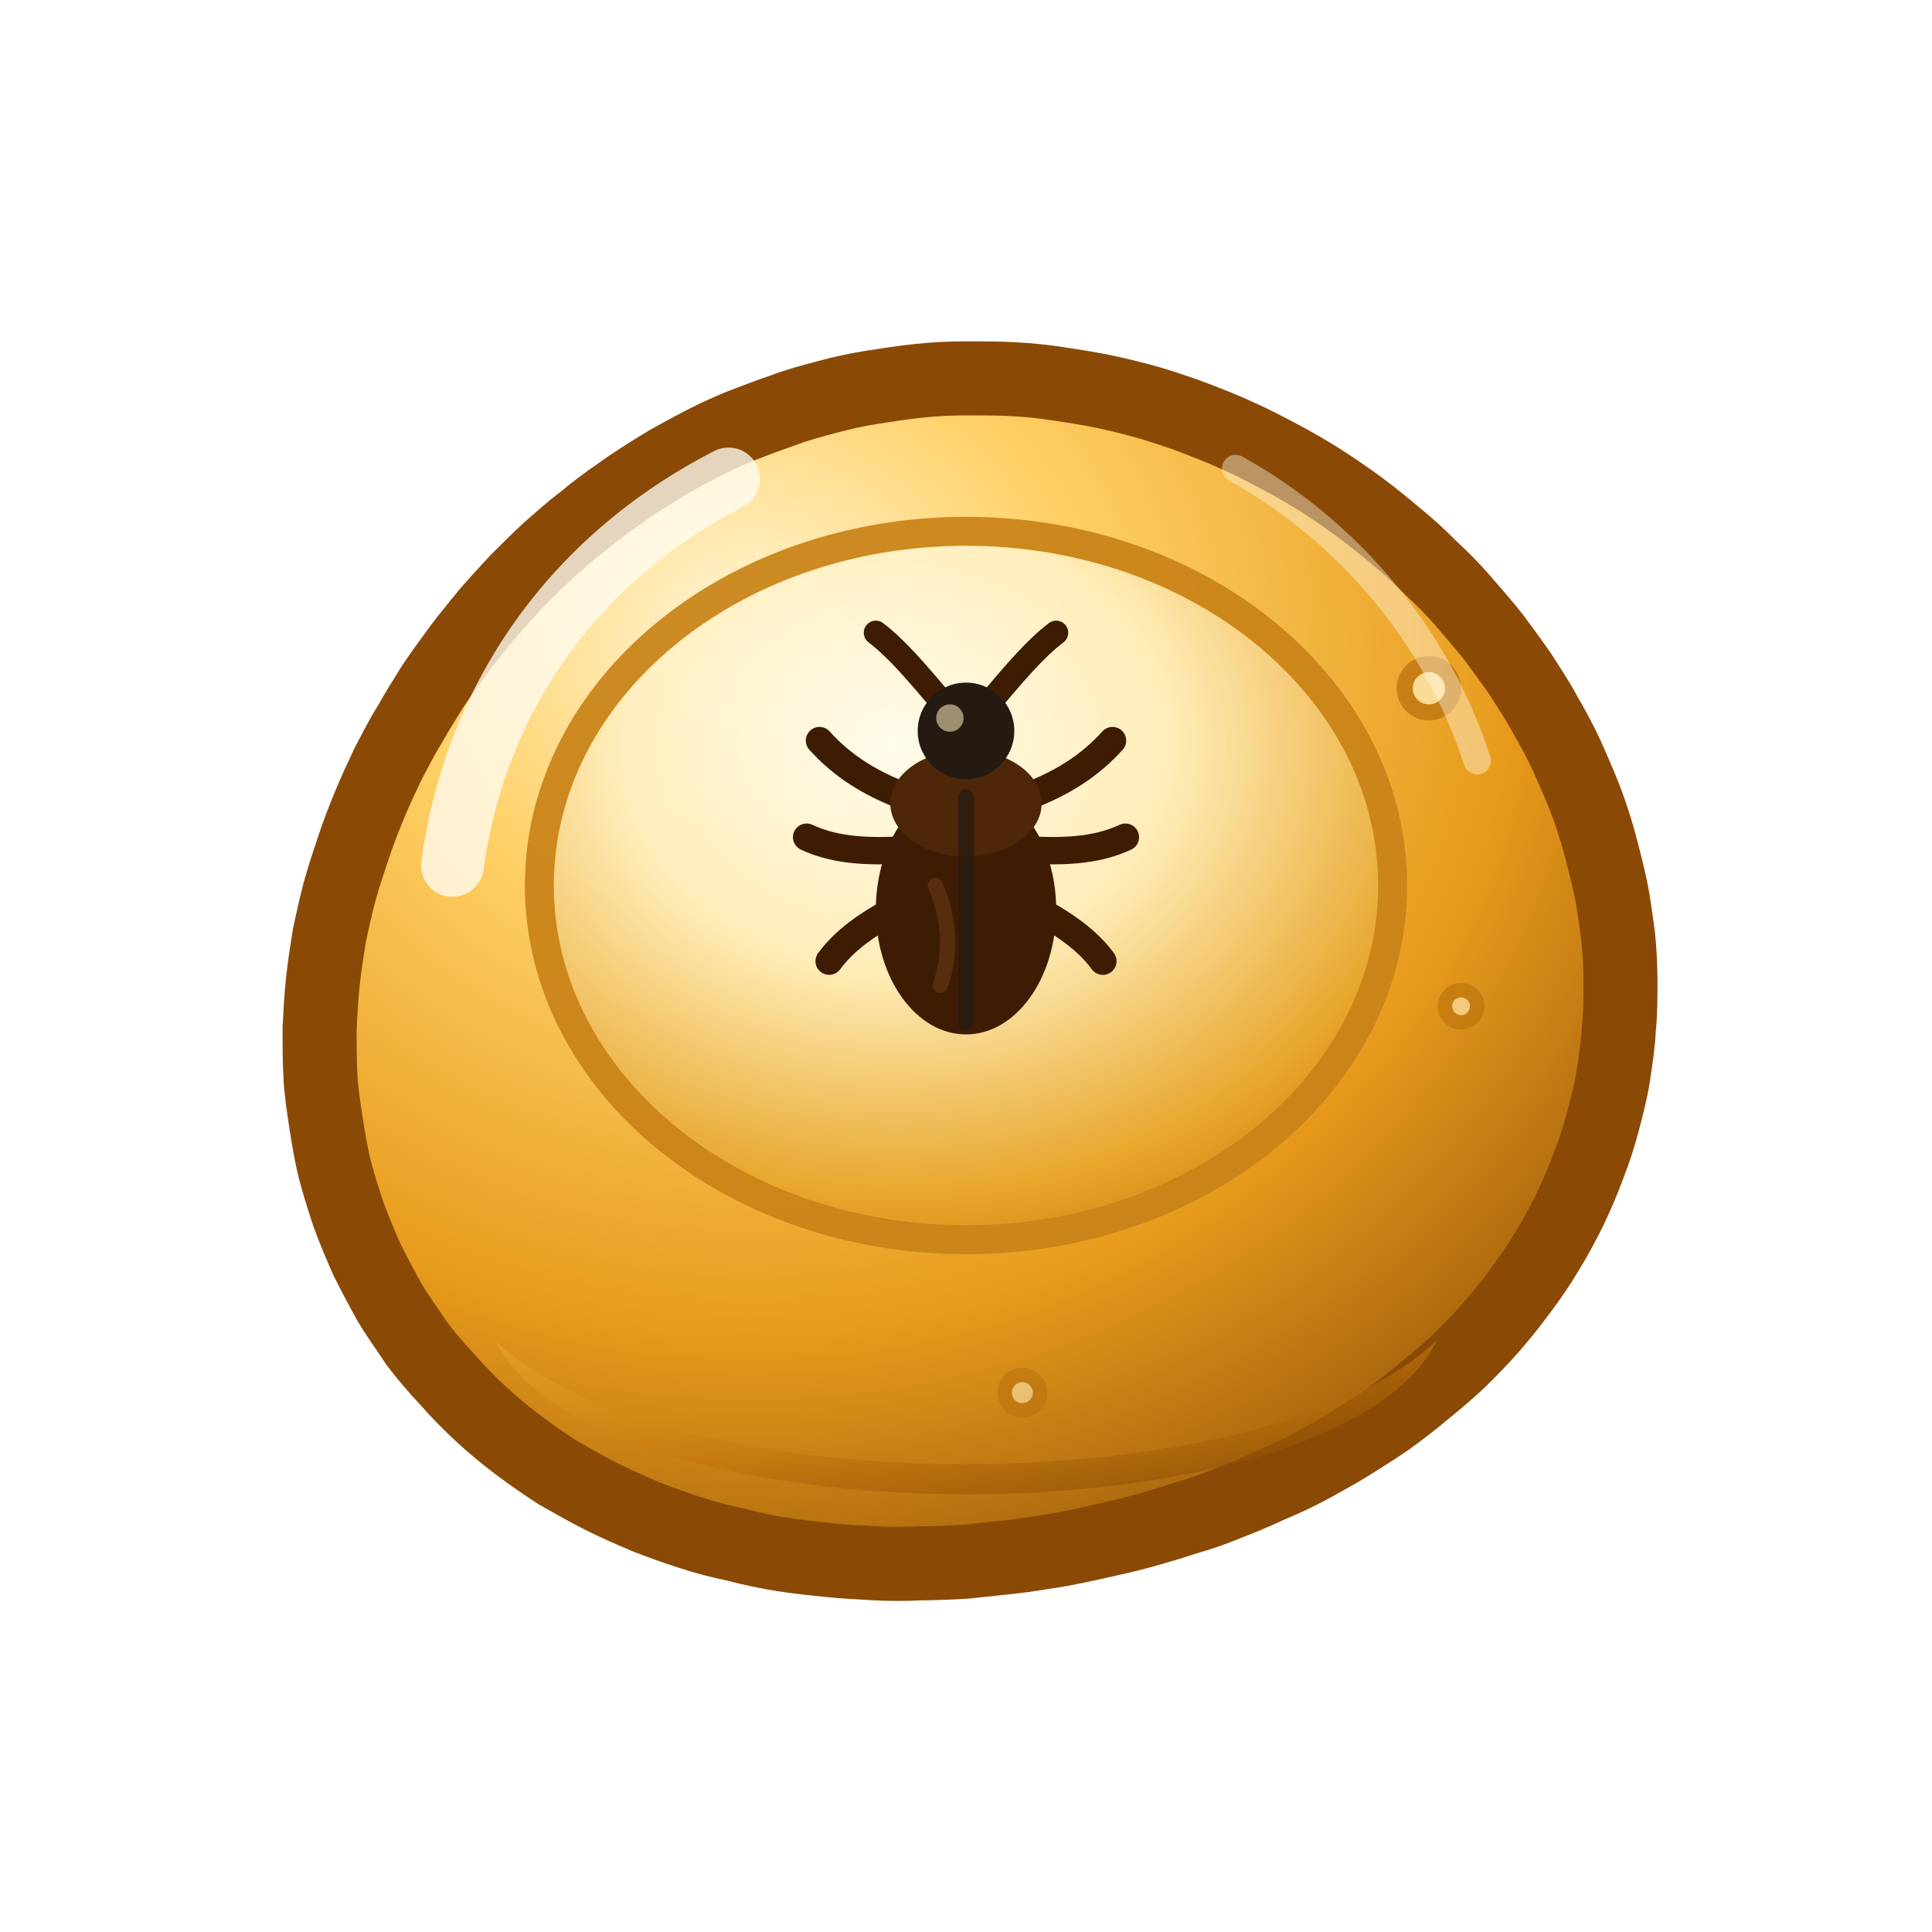
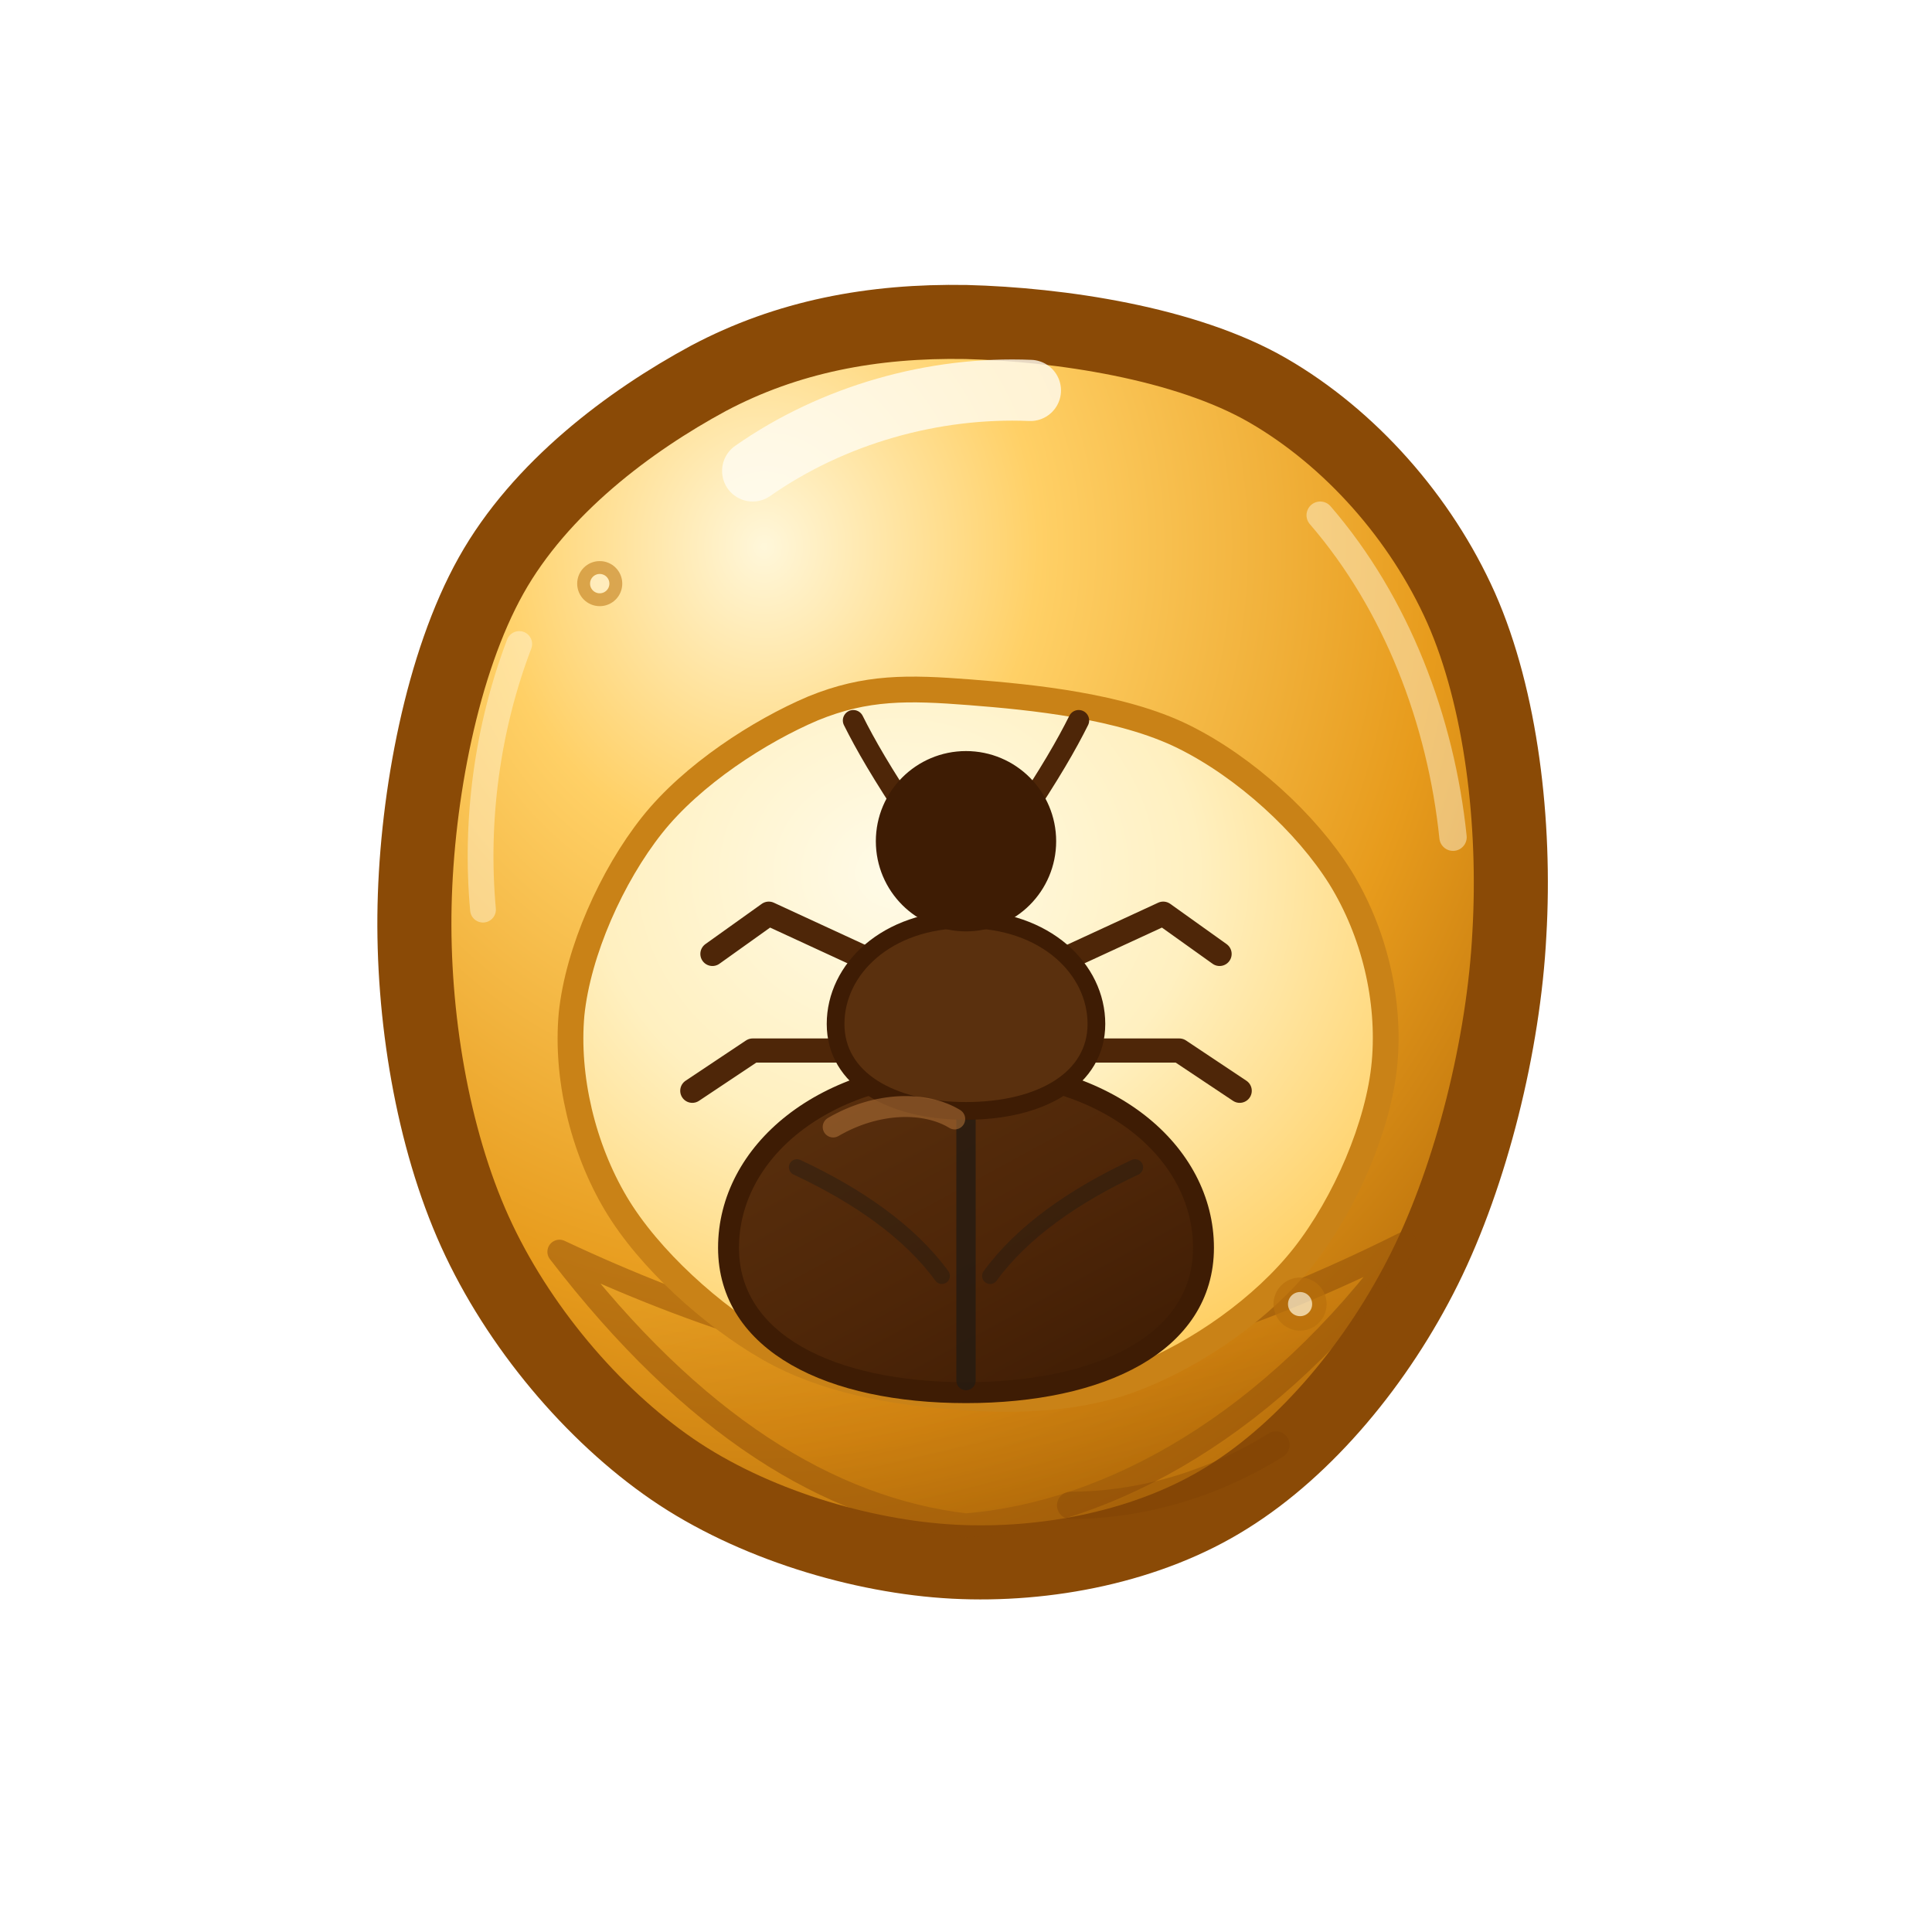
<svg xmlns="http://www.w3.org/2000/svg" viewBox="0 0 24 24" width="24" height="24" stroke-linecap="round" stroke-linejoin="round" role="img" aria-label="东方琥珀调">
  <defs>
-     <radialGradient id="amStone" cx="0.33" cy="0.22" r="0.92">
+     <radialGradient id="amStone" cx="0.32" cy="0.18" r="0.96">
      <stop offset="0" stop-color="#FFF7DA" />
-       <stop offset="0.28" stop-color="#FFD066" />
+       <stop offset="0.26" stop-color="#FFD066" />
      <stop offset="0.64" stop-color="#E79B1C" />
-       <stop offset="1" stop-color="#8A4A06" />
+       <stop offset="1" stop-color="#A85F04" />
    </radialGradient>
-     <radialGradient id="amWin" cx="0.42" cy="0.3" r="0.8">
-       <stop offset="0" stop-color="#FFFDF2" />
+     <radialGradient id="amWin" cx="0.4" cy="0.26" r="0.92">
+       <stop offset="0" stop-color="#FFFBE8" />
      <stop offset="0.4" stop-color="#FFF0C0" />
-       <stop offset="0.8" stop-color="#E8A62C" />
-       <stop offset="1" stop-color="#C97A0C" />
+       <stop offset="0.8" stop-color="#FFD066" />
+       <stop offset="1" stop-color="#E0A439" />
    </radialGradient>
-     <linearGradient id="amRim" x1="0.1" y1="0" x2="0.9" y2="1">
+     <linearGradient id="amBase" x1="0.15" y1="0" x2="0.85" y2="1">
      <stop offset="0" stop-color="#E8A62C" />
-       <stop offset="0.5" stop-color="#C97A0C" />
-       <stop offset="1" stop-color="#7A3E02" />
+       <stop offset="0.55" stop-color="#C97A0C" />
+       <stop offset="1" stop-color="#8E4E02" />
+     </linearGradient>
+     <linearGradient id="amBug" x1="0.1" y1="0" x2="0.9" y2="1">
+       <stop offset="0" stop-color="#5A300E" />
+       <stop offset="0.55" stop-color="#4E2608" />
+       <stop offset="1" stop-color="#3E1C04" />
    </linearGradient>
  </defs>
-   <path d="M 20.13 12.2 C 20.13 12.39 20.13 12.59 20.11 12.78 C 20.1 12.98 20.07 13.17 20.04 13.37 C 20.01 13.56 19.96 13.75 19.91 13.94 C 19.86 14.13 19.8 14.31 19.73 14.49 C 19.66 14.68 19.58 14.86 19.5 15.03 C 19.41 15.21 19.32 15.38 19.22 15.54 C 19.12 15.71 19.01 15.87 18.89 16.03 C 18.78 16.18 18.66 16.33 18.53 16.48 C 18.4 16.63 18.26 16.77 18.13 16.9 C 17.99 17.03 17.84 17.16 17.69 17.28 C 17.55 17.4 17.39 17.52 17.24 17.63 C 17.08 17.74 16.92 17.84 16.76 17.94 C 16.6 18.04 16.43 18.13 16.27 18.22 C 16.1 18.31 15.93 18.39 15.76 18.46 C 15.59 18.54 15.42 18.61 15.24 18.68 C 15.07 18.75 14.9 18.81 14.72 18.86 C 14.54 18.92 14.37 18.97 14.19 19.02 C 14.01 19.07 13.83 19.11 13.65 19.15 C 13.47 19.19 13.29 19.23 13.11 19.26 C 12.92 19.29 12.74 19.32 12.56 19.34 C 12.37 19.36 12.19 19.38 12 19.4 C 11.81 19.41 11.63 19.42 11.44 19.42 C 11.25 19.43 11.06 19.43 10.87 19.42 C 10.68 19.41 10.49 19.4 10.3 19.38 C 10.1 19.36 9.91 19.34 9.72 19.31 C 9.53 19.28 9.34 19.24 9.15 19.19 C 8.96 19.15 8.76 19.1 8.58 19.04 C 8.39 18.98 8.2 18.91 8.02 18.84 C 7.83 18.76 7.65 18.68 7.47 18.59 C 7.29 18.5 7.12 18.4 6.94 18.3 C 6.77 18.19 6.61 18.08 6.45 17.96 C 6.29 17.84 6.13 17.71 5.98 17.57 C 5.83 17.43 5.69 17.29 5.56 17.14 C 5.42 16.99 5.29 16.84 5.17 16.68 C 5.06 16.51 4.94 16.35 4.84 16.18 C 4.74 16 4.65 15.83 4.56 15.65 C 4.48 15.47 4.4 15.28 4.33 15.09 C 4.27 14.91 4.21 14.72 4.16 14.53 C 4.11 14.33 4.08 14.14 4.05 13.95 C 4.02 13.75 3.99 13.56 3.98 13.36 C 3.97 13.17 3.97 12.97 3.97 12.78 C 3.98 12.58 3.99 12.39 4.01 12.2 C 4.03 12.01 4.06 11.82 4.09 11.63 C 4.13 11.44 4.17 11.26 4.22 11.07 C 4.27 10.89 4.33 10.71 4.39 10.53 C 4.45 10.35 4.52 10.17 4.59 10 C 4.66 9.83 4.74 9.66 4.82 9.49 C 4.91 9.32 4.99 9.16 5.09 9 C 5.18 8.84 5.28 8.68 5.38 8.52 C 5.48 8.37 5.59 8.22 5.7 8.07 C 5.81 7.92 5.93 7.78 6.05 7.63 C 6.17 7.49 6.29 7.36 6.42 7.22 C 6.55 7.09 6.68 6.96 6.82 6.83 C 6.96 6.71 7.1 6.58 7.25 6.47 C 7.39 6.35 7.54 6.24 7.7 6.13 C 7.85 6.02 8.01 5.92 8.17 5.82 C 8.33 5.72 8.5 5.63 8.67 5.54 C 8.84 5.45 9.01 5.37 9.18 5.3 C 9.36 5.23 9.54 5.16 9.72 5.1 C 9.9 5.03 10.09 4.98 10.28 4.93 C 10.46 4.88 10.65 4.84 10.84 4.81 C 11.03 4.78 11.23 4.75 11.42 4.73 C 11.61 4.71 11.81 4.7 12 4.7 C 12.19 4.7 12.39 4.7 12.58 4.71 C 12.78 4.72 12.97 4.74 13.16 4.77 C 13.36 4.8 13.55 4.83 13.74 4.87 C 13.93 4.91 14.12 4.96 14.3 5.01 C 14.49 5.07 14.68 5.13 14.86 5.2 C 15.04 5.27 15.22 5.34 15.39 5.42 C 15.57 5.5 15.74 5.59 15.91 5.68 C 16.08 5.77 16.25 5.87 16.41 5.97 C 16.58 6.08 16.74 6.19 16.89 6.3 C 17.05 6.42 17.2 6.54 17.34 6.66 C 17.49 6.78 17.63 6.91 17.77 7.05 C 17.91 7.18 18.05 7.32 18.17 7.46 C 18.3 7.61 18.43 7.76 18.55 7.91 C 18.66 8.06 18.78 8.22 18.89 8.38 C 18.99 8.54 19.1 8.7 19.19 8.87 C 19.29 9.04 19.38 9.21 19.46 9.38 C 19.54 9.56 19.62 9.74 19.69 9.92 C 19.76 10.1 19.82 10.29 19.87 10.47 C 19.92 10.66 19.97 10.85 20.01 11.04 C 20.05 11.23 20.07 11.42 20.1 11.62 C 20.12 11.81 20.13 12.01 20.13 12.2 Z" fill="url(#amStone)" stroke="#8A4A06" stroke-width="0.92" />
-   <path d="M 6.15 16.65 C 8.3 18.7 15.7 18.7 17.85 16.65 C 16.6 19.2 7.4 19.2 6.15 16.65 Z" fill="url(#amRim)" stroke="none" opacity="0.55" />
-   <ellipse cx="12" cy="11" rx="5.3" ry="4.4" fill="url(#amWin)" stroke="#C98217" stroke-width="0.36" opacity="0.92" />
+   <path d="M 12 4 C 13.16 4.03 14.73 4.26 15.75 4.85 C 16.77 5.44 17.65 6.43 18.15 7.55 C 18.65 8.68 18.83 10.23 18.75 11.6 C 18.68 12.97 18.28 14.58 17.7 15.75 C 17.12 16.92 16.23 17.99 15.25 18.6 C 14.28 19.21 13 19.46 11.85 19.4 C 10.7 19.34 9.34 18.93 8.35 18.25 C 7.36 17.57 6.43 16.47 5.9 15.3 C 5.37 14.13 5.12 12.61 5.15 11.25 C 5.18 9.89 5.49 8.24 6.1 7.15 C 6.71 6.06 7.82 5.23 8.8 4.7 C 9.78 4.18 10.84 3.98 12 4 Z" fill="url(#amStone)" stroke="#8A4A06" stroke-width="0.92" />
+   <path d="M 6.95 15.55 C 8.6 17.7 10.3 18.75 12.0 18.95 C 13.8 18.8 15.8 17.7 17.45 15.45 C 14.95 16.7 13.15 17.05 12.0 17.0 C 10.5 16.95 8.65 16.35 6.95 15.55 Z" fill="url(#amBase)" stroke="#8A4A06" stroke-width="0.3" opacity="0.48" />
+   <path d="M 12.05 8.6 C 12.82 8.66 13.93 8.77 14.7 9.15 C 15.47 9.53 16.23 10.23 16.65 10.9 C 17.07 11.58 17.27 12.42 17.2 13.2 C 17.13 13.98 16.71 14.95 16.2 15.6 C 15.69 16.25 14.88 16.81 14.15 17.1 C 13.43 17.39 12.62 17.41 11.85 17.35 C 11.08 17.29 10.25 17.15 9.55 16.75 C 8.85 16.35 8.06 15.64 7.65 14.95 C 7.24 14.26 7.03 13.38 7.1 12.6 C 7.18 11.82 7.6 10.88 8.1 10.25 C 8.6 9.62 9.44 9.08 10.1 8.8 C 10.76 8.53 11.28 8.54 12.05 8.6 Z" fill="url(#amWin)" stroke="#C98217" stroke-width="0.32" />
  <g>
-     <path d="M 11.4 9.95 C 10.82 9.76 10.45 9.5 10.18 9.2" fill="none" stroke="#3E1C04" stroke-width="0.34" />
-     <path d="M 11.32 10.55 C 10.7 10.6 10.32 10.54 10.02 10.4" fill="none" stroke="#3E1C04" stroke-width="0.34" />
-     <path d="M 11.42 11.15 C 10.88 11.4 10.52 11.64 10.3 11.94" fill="none" stroke="#3E1C04" stroke-width="0.34" />
-     <path d="M 12.6 9.95 C 13.18 9.76 13.55 9.5 13.82 9.2" fill="none" stroke="#3E1C04" stroke-width="0.34" />
-     <path d="M 12.68 10.55 C 13.3 10.6 13.68 10.54 13.98 10.4" fill="none" stroke="#3E1C04" stroke-width="0.34" />
-     <path d="M 12.58 11.15 C 13.12 11.4 13.48 11.64 13.7 11.94" fill="none" stroke="#3E1C04" stroke-width="0.34" />
-     <path d="M 11.7 8.72 C 11.36 8.32 11.14 8.06 10.88 7.86" fill="none" stroke="#3E1C04" stroke-width="0.3" />
-     <path d="M 12.3 8.72 C 12.64 8.32 12.86 8.06 13.12 7.86" fill="none" stroke="#3E1C04" stroke-width="0.3" />
-     <ellipse cx="12" cy="11.3" rx="1.12" ry="1.55" fill="#3E1C04" />
-     <ellipse cx="12" cy="9.98" rx="0.94" ry="0.66" fill="#4E2608" />
-     <path d="M 12 9.9 L 12 12.7" fill="none" stroke="#241A12" stroke-width="0.19" opacity="0.75" />
-     <circle cx="12" cy="9.08" r="0.6" fill="#241A12" />
-     <path d="M 11.62 11.0 C 11.8 11.42 11.82 11.86 11.68 12.24" fill="none" stroke="#5A300E" stroke-width="0.19" opacity="0.85" />
+     <path d="M 10.85 11.95 L 9.55 11.35 L 8.85 11.85" fill="none" stroke="#4E2608" stroke-width="0.3" />
+     <path d="M 10.8 13.05 L 9.35 13.05 L 8.6 13.55" fill="none" stroke="#4E2608" stroke-width="0.3" />
+     <path d="M 11 14.2 L 9.9 15.05 L 9.55 15.95" fill="none" stroke="#4E2608" stroke-width="0.3" />
+     <path d="M 13.15 11.95 L 14.45 11.35 L 15.15 11.85" fill="none" stroke="#4E2608" stroke-width="0.3" />
+     <path d="M 13.2 13.05 L 14.65 13.05 L 15.4 13.55" fill="none" stroke="#4E2608" stroke-width="0.3" />
+     <path d="M 13 14.2 L 14.1 15.05 L 14.45 15.95" fill="none" stroke="#4E2608" stroke-width="0.3" />
+     <path d="M 11.35 10.2 C 10.95 9.6 10.75 9.25 10.6 8.95" fill="none" stroke="#4E2608" stroke-width="0.26" />
+     <path d="M 12.65 10.2 C 13.05 9.6 13.25 9.25 13.4 8.95" fill="none" stroke="#4E2608" stroke-width="0.26" />
+     <path d="M 12.0 13.3 C 13.78 13.3 14.95 14.32 14.95 15.5 C 14.95 16.68 13.68 17.3 12.0 17.3 C 10.32 17.3 9.05 16.68 9.05 15.5 C 9.05 14.32 10.22 13.3 12.0 13.3 Z" fill="url(#amBug)" stroke="#3E1C04" stroke-width="0.26" />
+     <path d="M 12.0 13.55 L 12.0 17.15" fill="none" stroke="#241A12" stroke-width="0.24" opacity="0.8" />
+     <path d="M 9.9 14.5 C 10.65 14.85 11.3 15.3 11.7 15.85" fill="none" stroke="#241A12" stroke-width="0.2" opacity="0.45" />
+     <path d="M 14.1 14.5 C 13.35 14.85 12.7 15.3 12.3 15.85" fill="none" stroke="#241A12" stroke-width="0.2" opacity="0.45" />
+     <path d="M 12.0 11.42 C 12.99 11.42 13.62 12.04 13.62 12.72 C 13.62 13.4 12.94 13.8 12.0 13.8 C 11.06 13.8 10.38 13.4 10.38 12.72 C 10.38 12.04 11.01 11.42 12.0 11.42 Z" fill="#5A300E" stroke="#3E1C04" stroke-width="0.22" />
+     <circle cx="12.0" cy="10.45" r="1.02" fill="#3E1C04" stroke="#3E1C04" stroke-width="0.2" />
+     <path d="M 10.35 14.0 C 10.9 13.68 11.5 13.68 11.86 13.9" fill="none" stroke="#A86C36" stroke-width="0.26" opacity="0.6" />
  </g>
-   <circle cx="11.8" cy="8.92" r="0.17" fill="#FFF0C0" opacity="0.55" />
-   <circle cx="17.75" cy="8.55" r="0.3" fill="#FFF0C0" stroke="#B8700C" stroke-width="0.2" opacity="0.72" />
-   <circle cx="18.15" cy="12.5" r="0.2" fill="#FFF0C0" stroke="#B8700C" stroke-width="0.18" opacity="0.6" />
-   <circle cx="12.7" cy="17.3" r="0.22" fill="#FFF0C0" stroke="#B8700C" stroke-width="0.18" opacity="0.55" />
-   <path d="M 9.05 5.95 C 7.1 6.95 5.9 8.7 5.62 10.75" fill="none" stroke="#FFFDF2" stroke-width="0.78" opacity="0.78" />
-   <path d="M 15.35 5.82 C 16.75 6.6 17.85 7.9 18.35 9.45" fill="none" stroke="#FFFBE8" stroke-width="0.34" opacity="0.42" />
+   <path d="M 9.35 5.85 C 10.35 5.15 11.6 4.8 12.8 4.85" fill="none" stroke="#FFFDF2" stroke-width="0.76" opacity="0.8" />
+   <path d="M 16.4 6.4 C 17.35 7.5 17.9 8.95 18.05 10.4" fill="none" stroke="#FFF8E0" stroke-width="0.34" opacity="0.46" />
+   <path d="M 6.45 8.0 C 6.05 9.05 5.9 10.2 6.0 11.3" fill="none" stroke="#FFFBE8" stroke-width="0.32" opacity="0.42" />
+   <circle cx="16.15" cy="16.2" r="0.24" fill="#FFF8E0" stroke="#B8700C" stroke-width="0.18" opacity="0.68" />
+   <circle cx="7.45" cy="7.25" r="0.2" fill="#FFF8E0" stroke="#B8700C" stroke-width="0.16" opacity="0.52" />
+   <path d="M 15.85 17.95 C 15.05 18.45 14.15 18.7 13.3 18.7" fill="none" stroke="#7A3E02" stroke-width="0.34" opacity="0.3" />
</svg>
